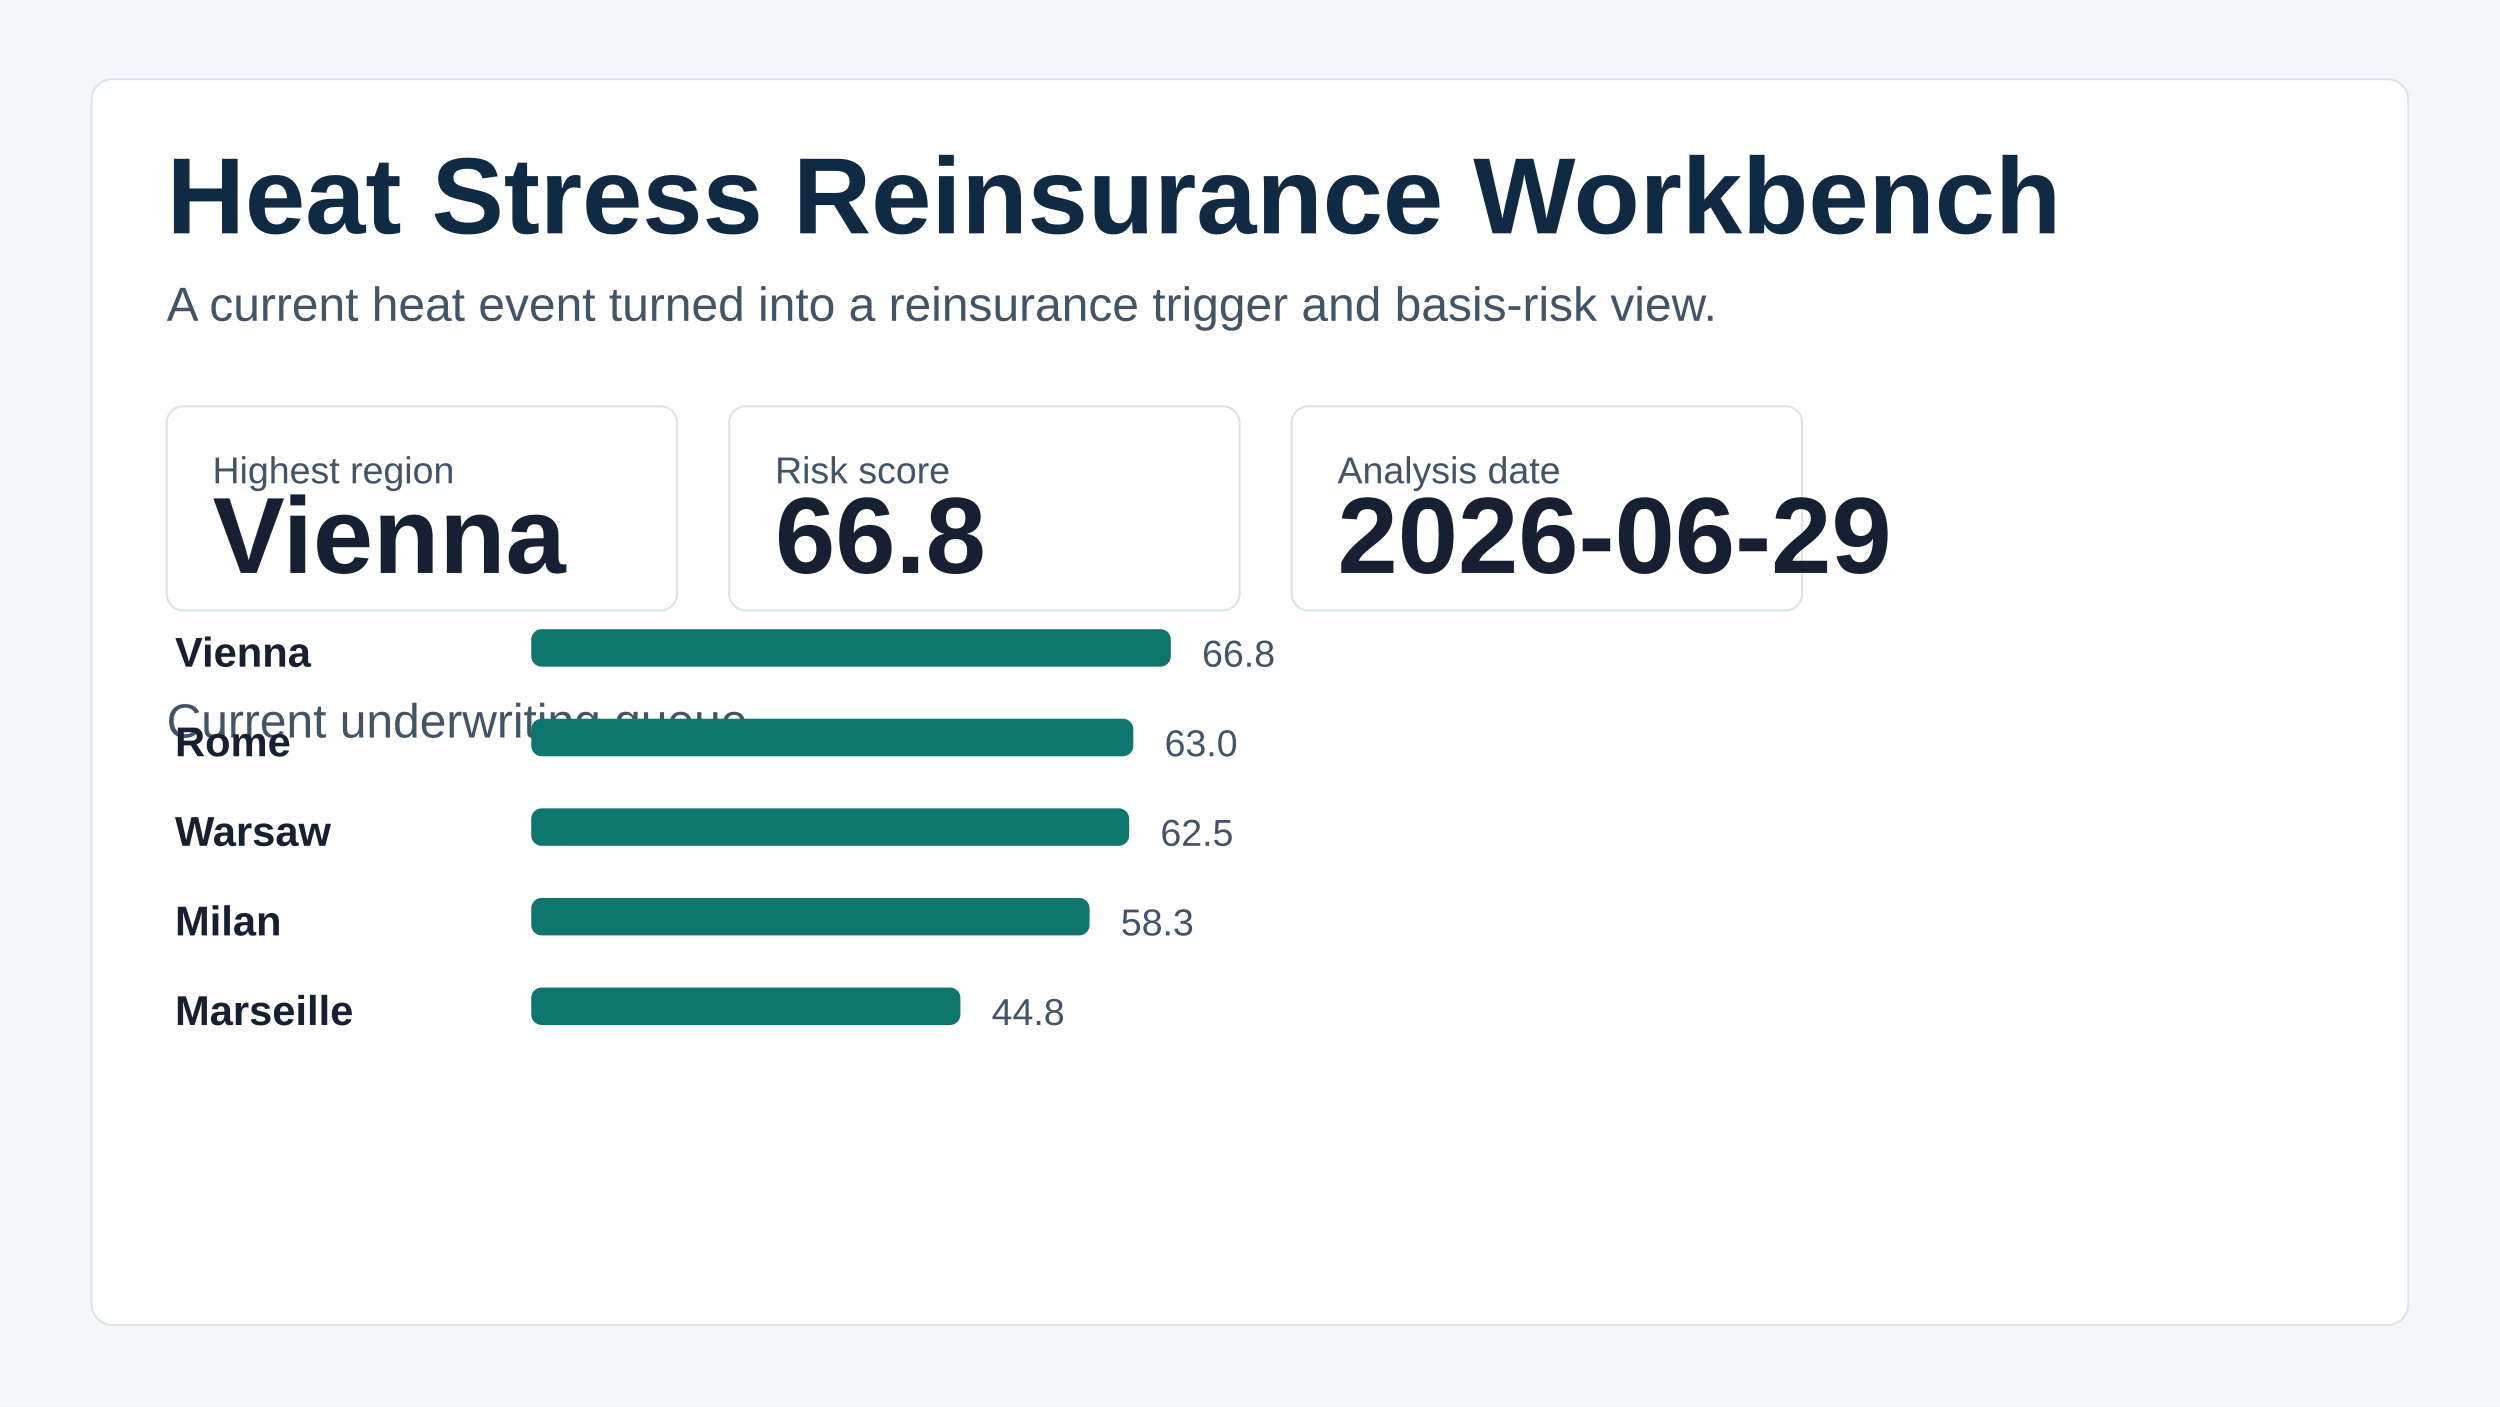
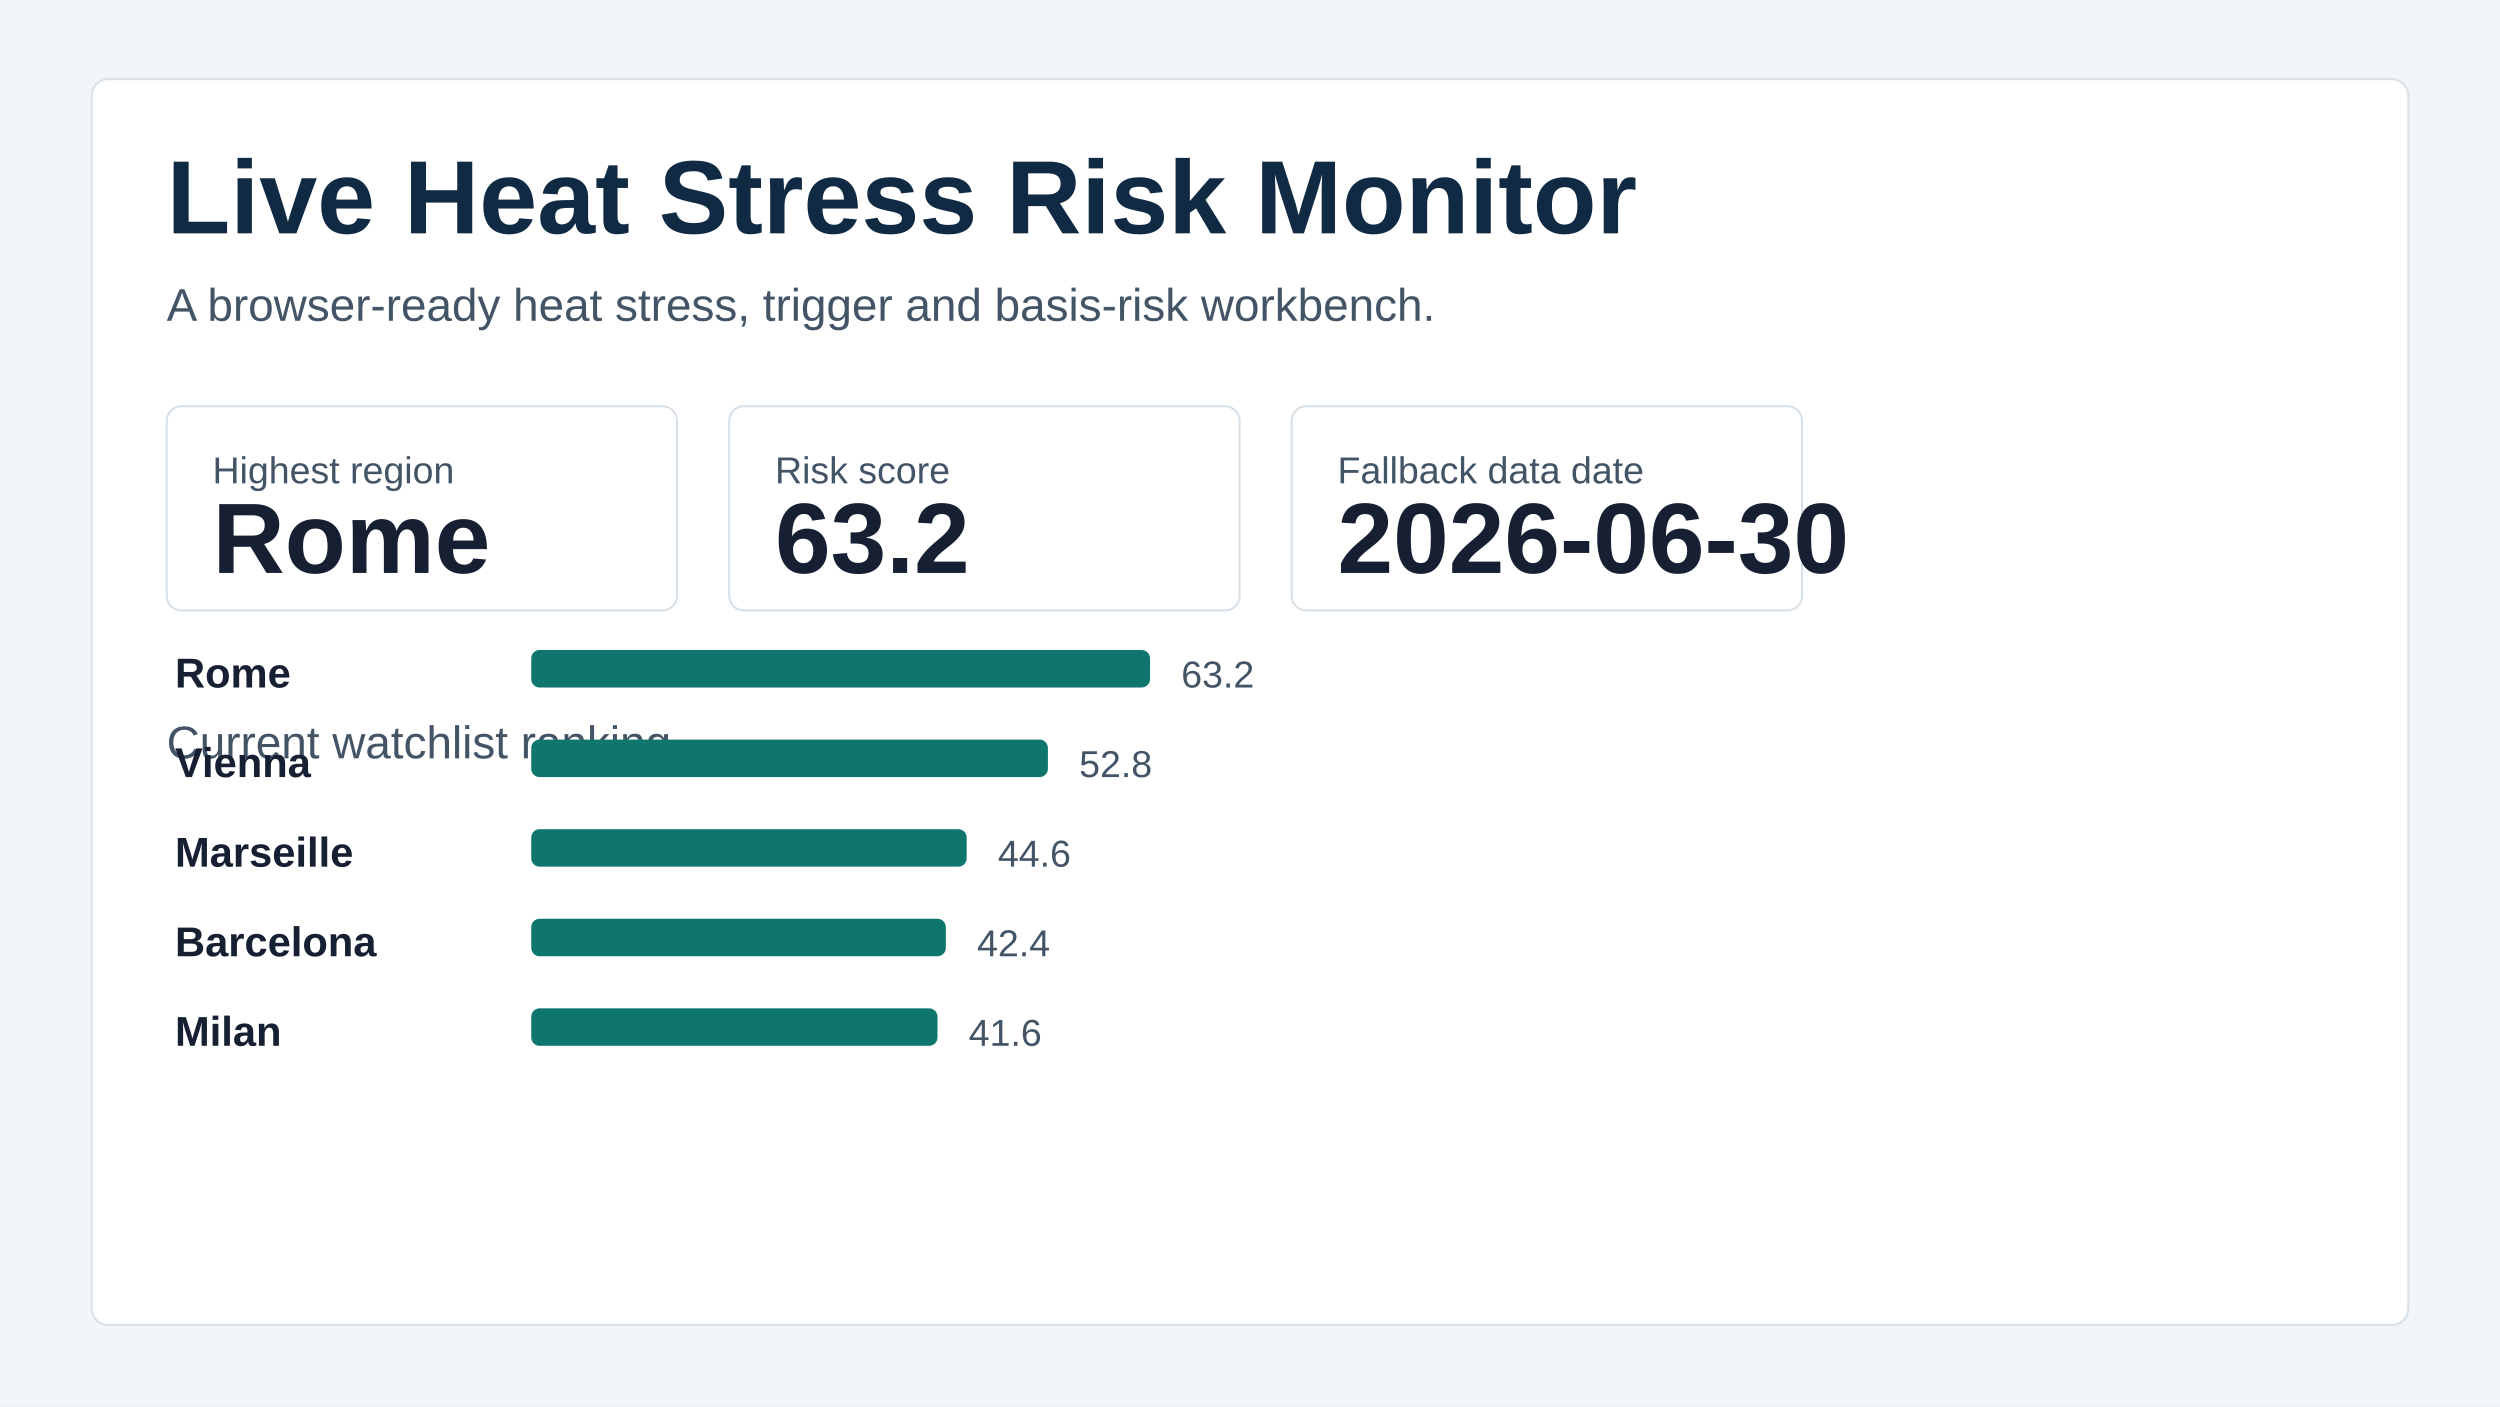
<svg xmlns="http://www.w3.org/2000/svg" width="1200" height="675" viewBox="0 0 1200 675">
  <style>
- .bg { fill: #f4f7f9; }
- .panel { fill: #fff; stroke: #dbe4ea; stroke-width: 1; }
- .title { font: 700 52px Arial, sans-serif; fill: #102a43; }
- .copy { font: 400 23px Arial, sans-serif; fill: #425466; }
- .metric { font: 700 52px Arial, sans-serif; fill: #172033; }
+ .bg { fill: #f3f6f8; }
+ .panel { fill: #fff; stroke: #d8e1e8; stroke-width: 1; }
+ .title { font: 700 50px Arial, sans-serif; fill: #102a43; }
+ .copy { font: 400 22px Arial, sans-serif; fill: #425466; }
+ .metric { font: 700 48px Arial, sans-serif; fill: #172033; }
.note { font: 400 18px Arial, sans-serif; fill: #425466; }
.city { font: 700 20px Arial, sans-serif; fill: #172033; }
</style>
  <rect class="bg" width="1200" height="675" />
-   <rect class="panel" x="44" y="38" width="1112" height="598" rx="10" />
-   <text x="80" y="112" class="title">Heat Stress Reinsurance Workbench</text>
-   <text x="80" y="154" class="copy">A current heat event turned into a reinsurance trigger and basis-risk view.</text>
-   <rect class="panel" x="80" y="195" width="245" height="98" rx="8" />
+   <rect class="panel" x="44" y="38" width="1112" height="598" rx="8" />
+   <text x="80" y="112" class="title">Live Heat Stress Risk Monitor</text>
+   <text x="80" y="154" class="copy">A browser-ready heat stress, trigger and basis-risk workbench.</text>
+   <rect class="panel" x="80" y="195" width="245" height="98" rx="7" />
  <text x="102" y="232" class="note">Highest region</text>
-   <text x="102" y="275" class="metric">Vienna</text>
-   <rect class="panel" x="350" y="195" width="245" height="98" rx="8" />
+   <text x="102" y="275" class="metric">Rome</text>
+   <rect class="panel" x="350" y="195" width="245" height="98" rx="7" />
  <text x="372" y="232" class="note">Risk score</text>
-   <text x="372" y="275" class="metric">66.8</text>
-   <rect class="panel" x="620" y="195" width="245" height="98" rx="8" />
-   <text x="642" y="232" class="note">Analysis date</text>
-   <text x="642" y="275" class="metric">2026-06-29</text>
-   <text x="80" y="354" class="copy">Current underwriting queue</text>
-   <text x="84" y="320" class="city">Vienna</text>
-   <rect x="255" y="302" width="307" height="18" rx="5" fill="#0f766e" />
-   <text x="577" y="320" class="note">66.8</text>
-   <text x="84" y="363" class="city">Rome</text>
-   <rect x="255" y="345" width="289" height="18" rx="5" fill="#0f766e" />
-   <text x="559" y="363" class="note">63.0</text>
-   <text x="84" y="406" class="city">Warsaw</text>
-   <rect x="255" y="388" width="287" height="18" rx="5" fill="#0f766e" />
-   <text x="557" y="406" class="note">62.5</text>
-   <text x="84" y="449" class="city">Milan</text>
-   <rect x="255" y="431" width="268" height="18" rx="5" fill="#0f766e" />
-   <text x="538" y="449" class="note">58.3</text>
-   <text x="84" y="492" class="city">Marseille</text>
-   <rect x="255" y="474" width="206" height="18" rx="5" fill="#0f766e" />
-   <text x="476" y="492" class="note">44.8</text>
+   <text x="372" y="275" class="metric">63.2</text>
+   <rect class="panel" x="620" y="195" width="245" height="98" rx="7" />
+   <text x="642" y="232" class="note">Fallback data date</text>
+   <text x="642" y="275" class="metric">2026-06-30</text>
+   <text x="80" y="364" class="copy">Current watchlist ranking</text>
+   <text x="84" y="330" class="city">Rome</text>
+   <rect x="255" y="312" width="297" height="18" rx="4" fill="#0f766e" />
+   <text x="567" y="330" class="note">63.2</text>
+   <text x="84" y="373" class="city">Vienna</text>
+   <rect x="255" y="355" width="248" height="18" rx="4" fill="#0f766e" />
+   <text x="518" y="373" class="note">52.8</text>
+   <text x="84" y="416" class="city">Marseille</text>
+   <rect x="255" y="398" width="209" height="18" rx="4" fill="#0f766e" />
+   <text x="479" y="416" class="note">44.6</text>
+   <text x="84" y="459" class="city">Barcelona</text>
+   <rect x="255" y="441" width="199" height="18" rx="4" fill="#0f766e" />
+   <text x="469" y="459" class="note">42.4</text>
+   <text x="84" y="502" class="city">Milan</text>
+   <rect x="255" y="484" width="195" height="18" rx="4" fill="#0f766e" />
+   <text x="465" y="502" class="note">41.6</text>
</svg>
